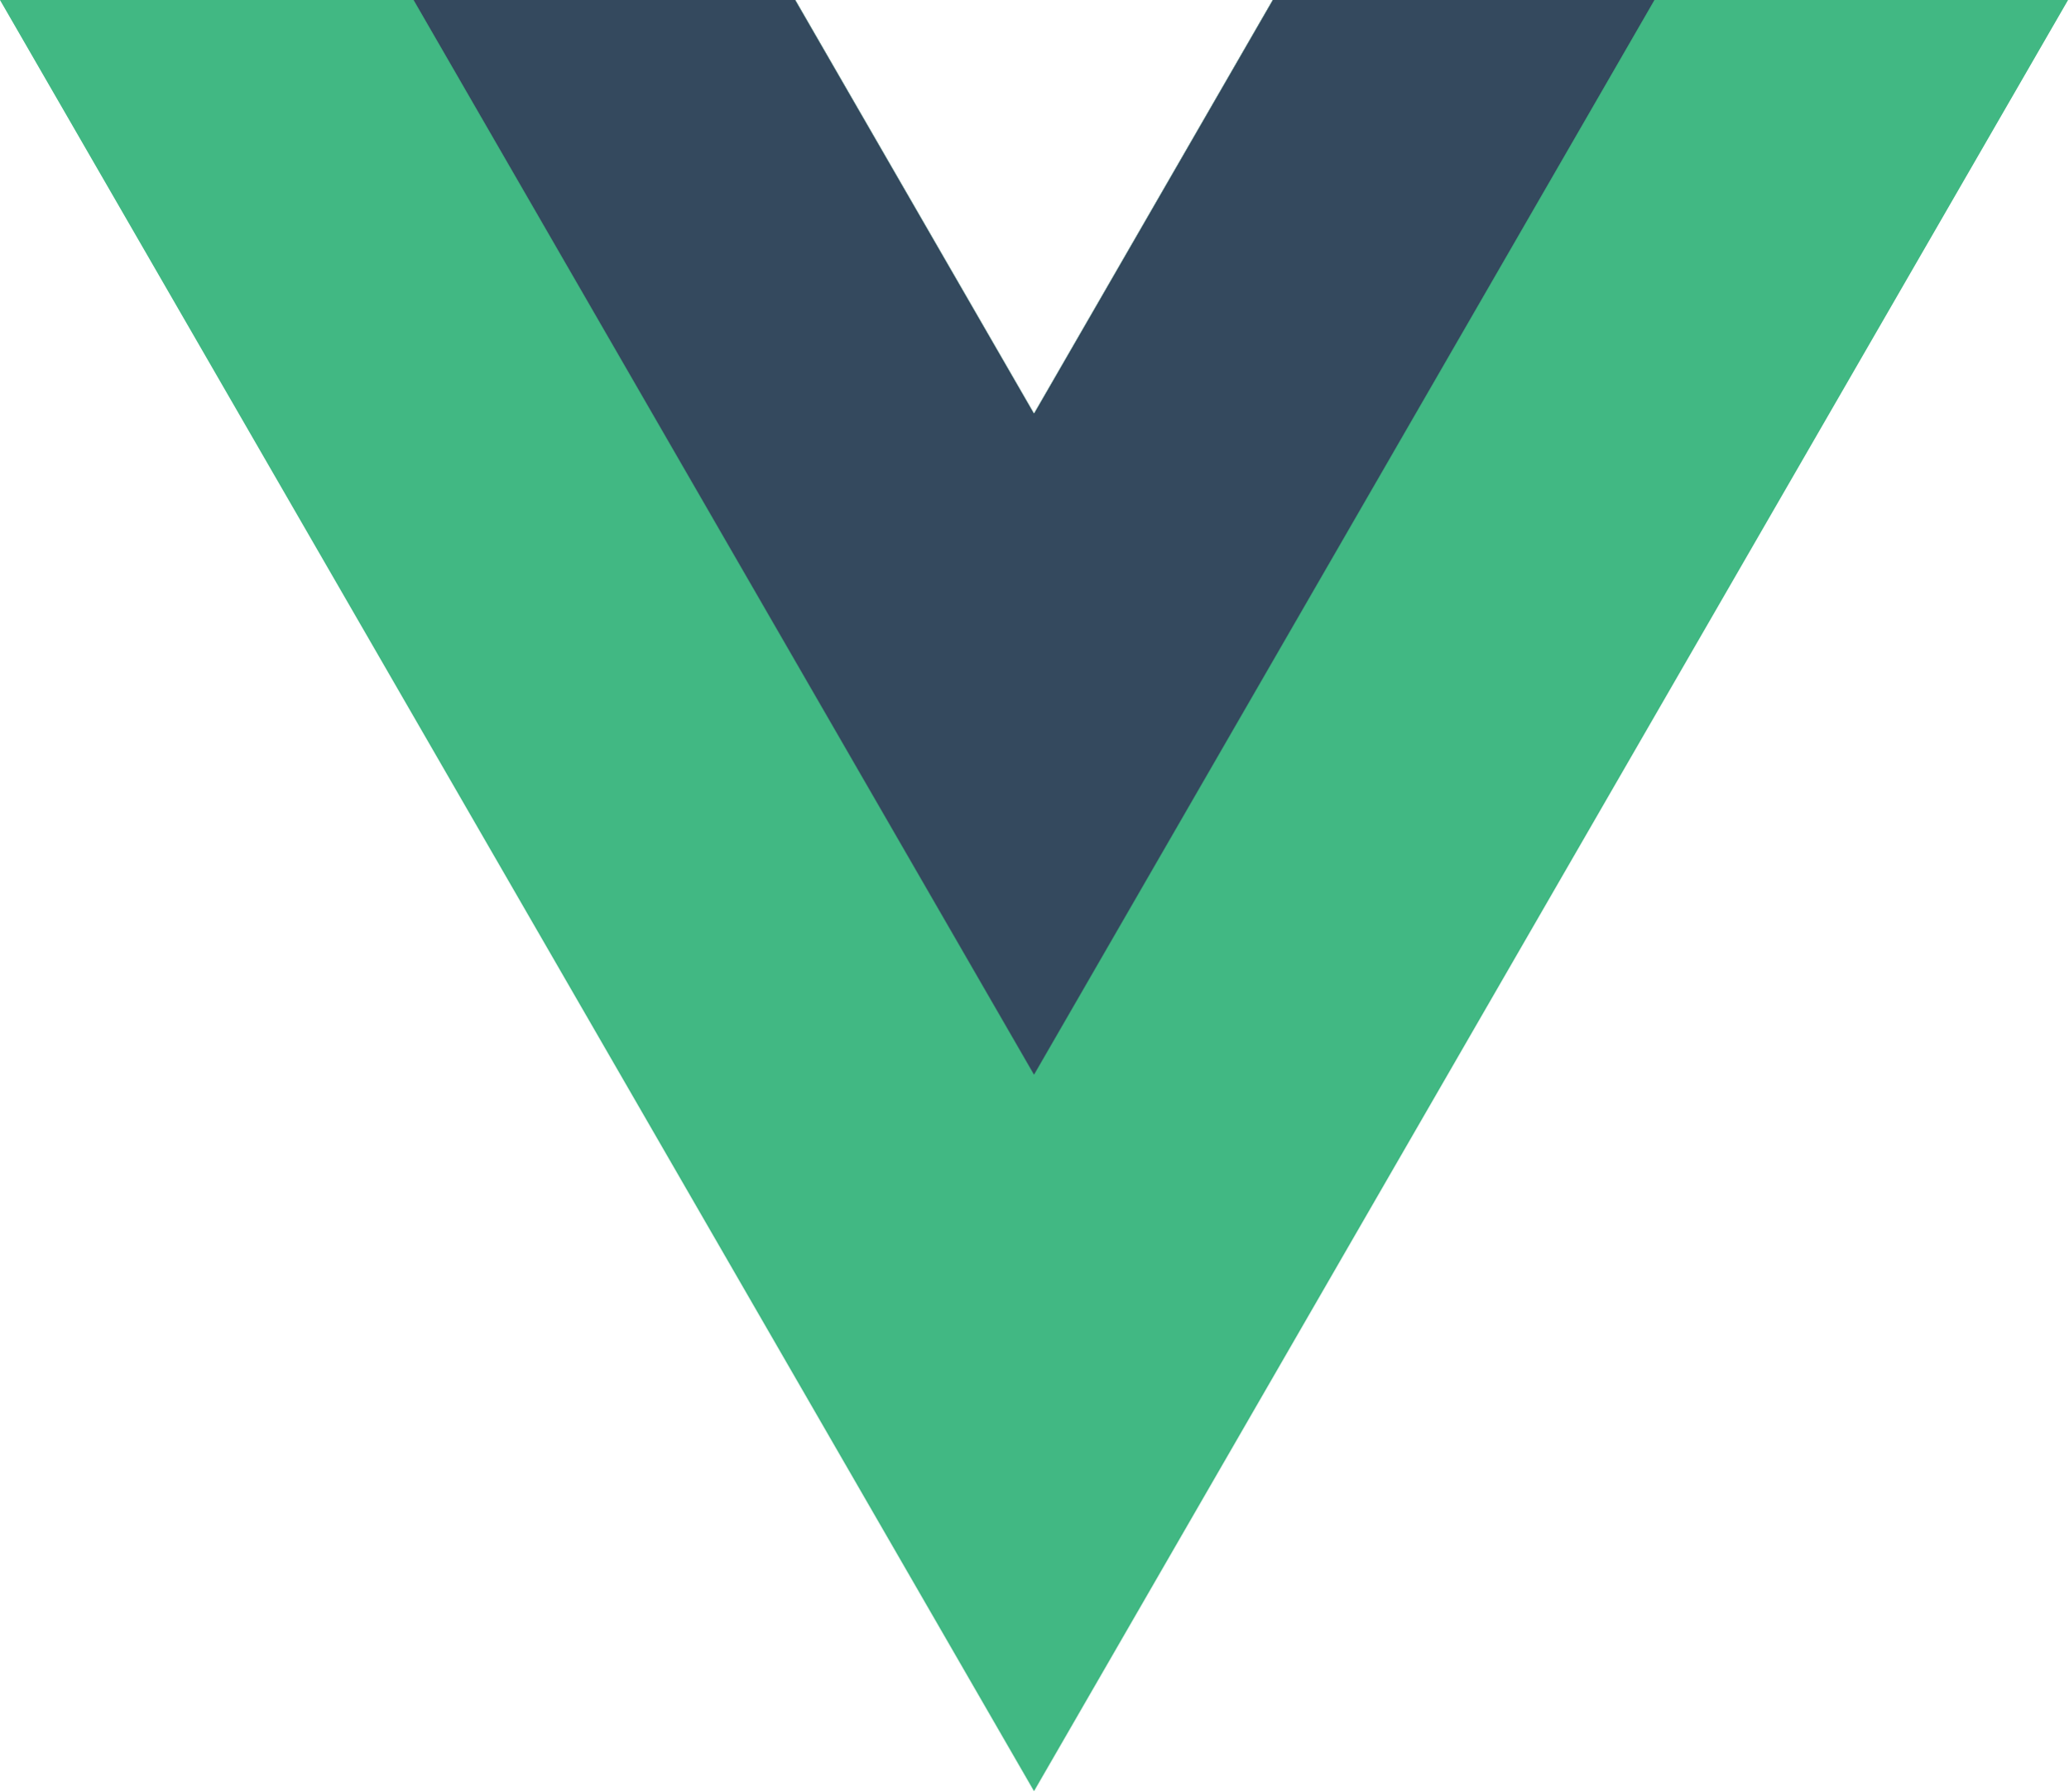
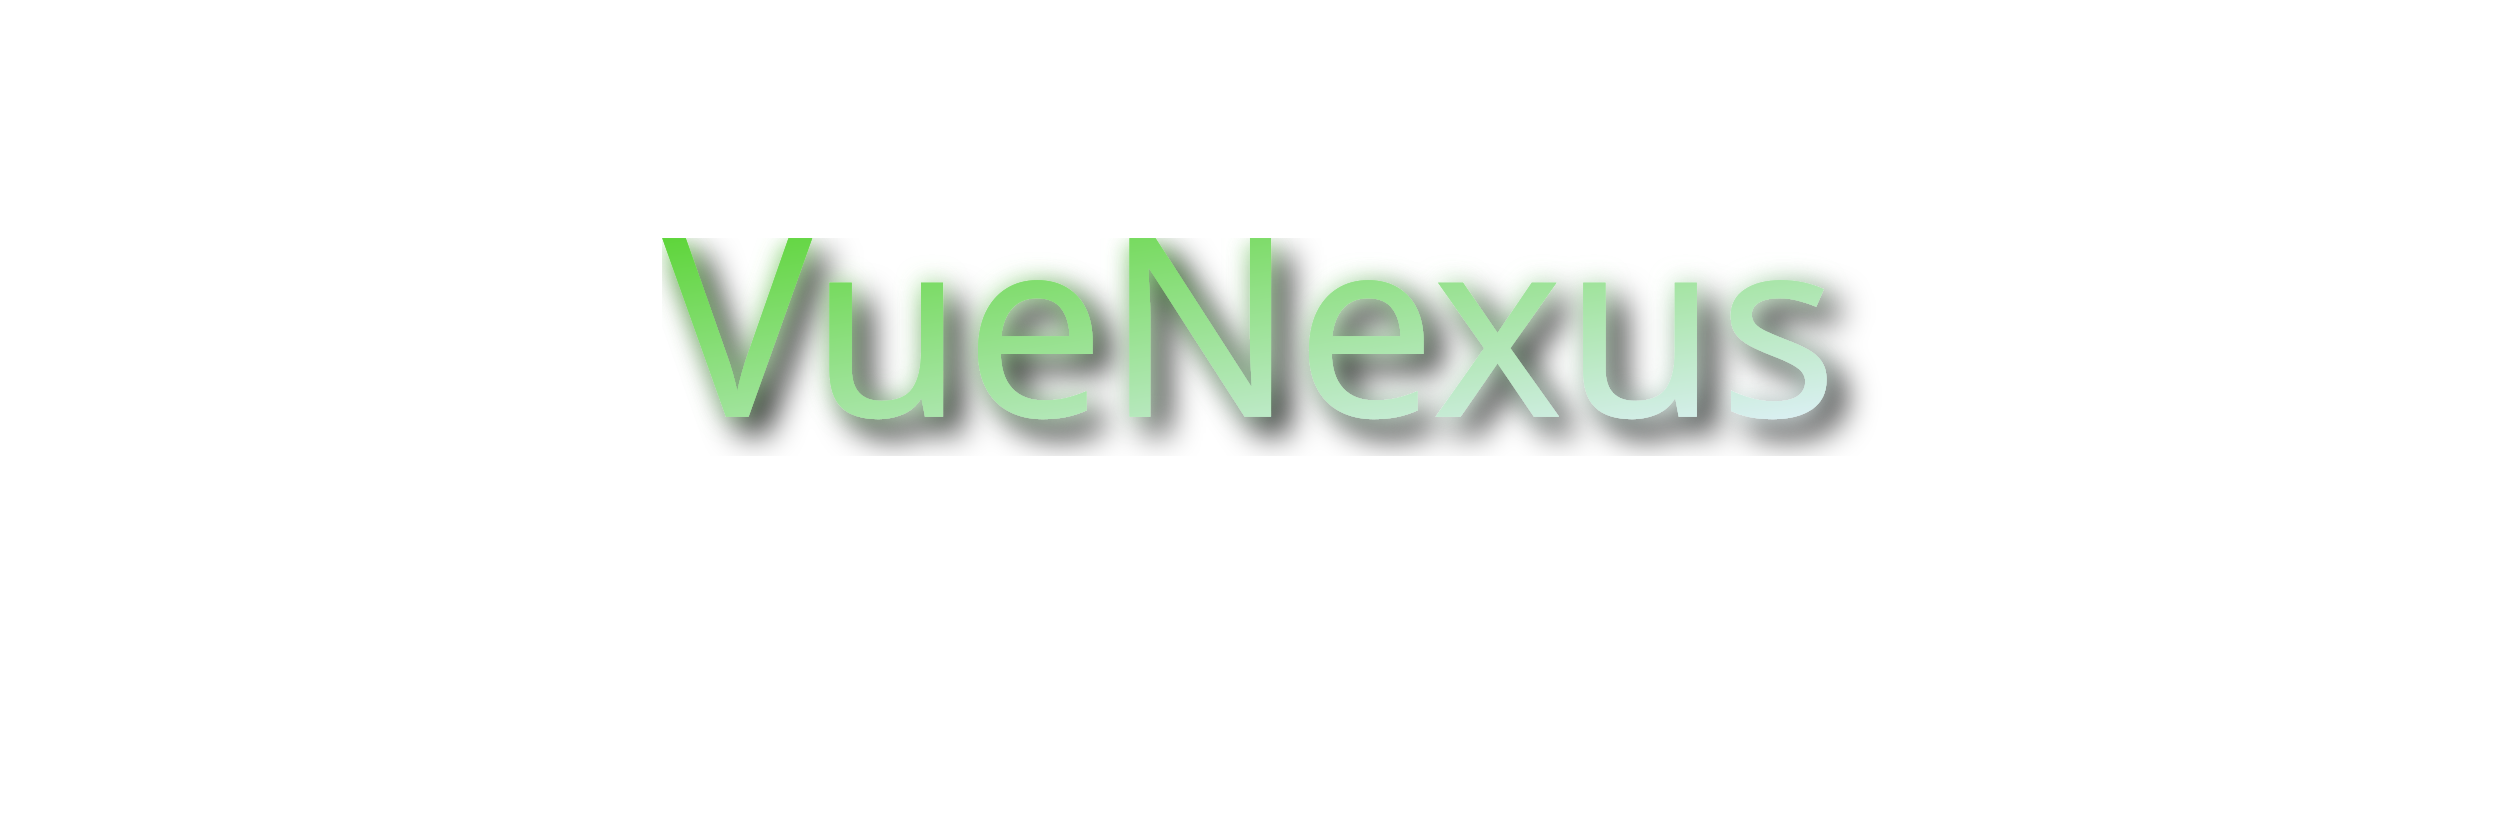
- <svg xmlns="http://www.w3.org/2000/svg" viewBox="0 0 261.76 226.69">
-   <path d="M161.096.001l-30.225 52.351L100.647.001H-.005l130.877 226.688L261.749.001z" fill="#41b883" />
-   <path d="M161.096.001l-30.225 52.351L100.647.001H52.346l78.526 136.01L209.398.001z" fill="#34495e" />
+ <svg xmlns="http://www.w3.org/2000/svg" width="600" height="200" viewBox="0 0 600 200">
+   <defs>
+     <linearGradient id="grad3" x1="0%" y1="0%" x2="100%" y2="100%">
+       <stop offset="0%" style="stop-color:rgb(94, 213, 58);stop-opacity:1" />
+       <stop offset="100%" style="stop-color:rgb(220, 240, 245);stop-opacity:1" />
+     </linearGradient>
+     <filter id="f1" x="0" y="0">
+       <feGaussianBlur in="SourceGraphic" stdDeviation="3" />
+     </filter>
+     <filter id="f2" x="0" y="0">
+       <feOffset result="offOut" in="SourceAlpha" dx="4" dy="4" />
+       <feGaussianBlur result="blurOut" in="offOut" stdDeviation="4" />
+       <feBlend in="SourceGraphic" in2="blurOut" mode="normal" />
+     </filter>
+   </defs>
+   <text x="50%" y="50%" font-family="Verdana" font-size="60" fill="url(#grad3)" text-anchor="middle" filter="url(#f2)">VueNexus</text>
+   <text x="50%" y="50%" font-family="Verdana" font-size="60" fill="url(#grad3)" text-anchor="middle" filter="url(#f1)" opacity="0.7">VueNexus</text>
+   <text x="50%" y="50%" font-family="Verdana" font-size="60" fill="url(#grad3)" text-anchor="middle">VueNexus</text>
</svg>
